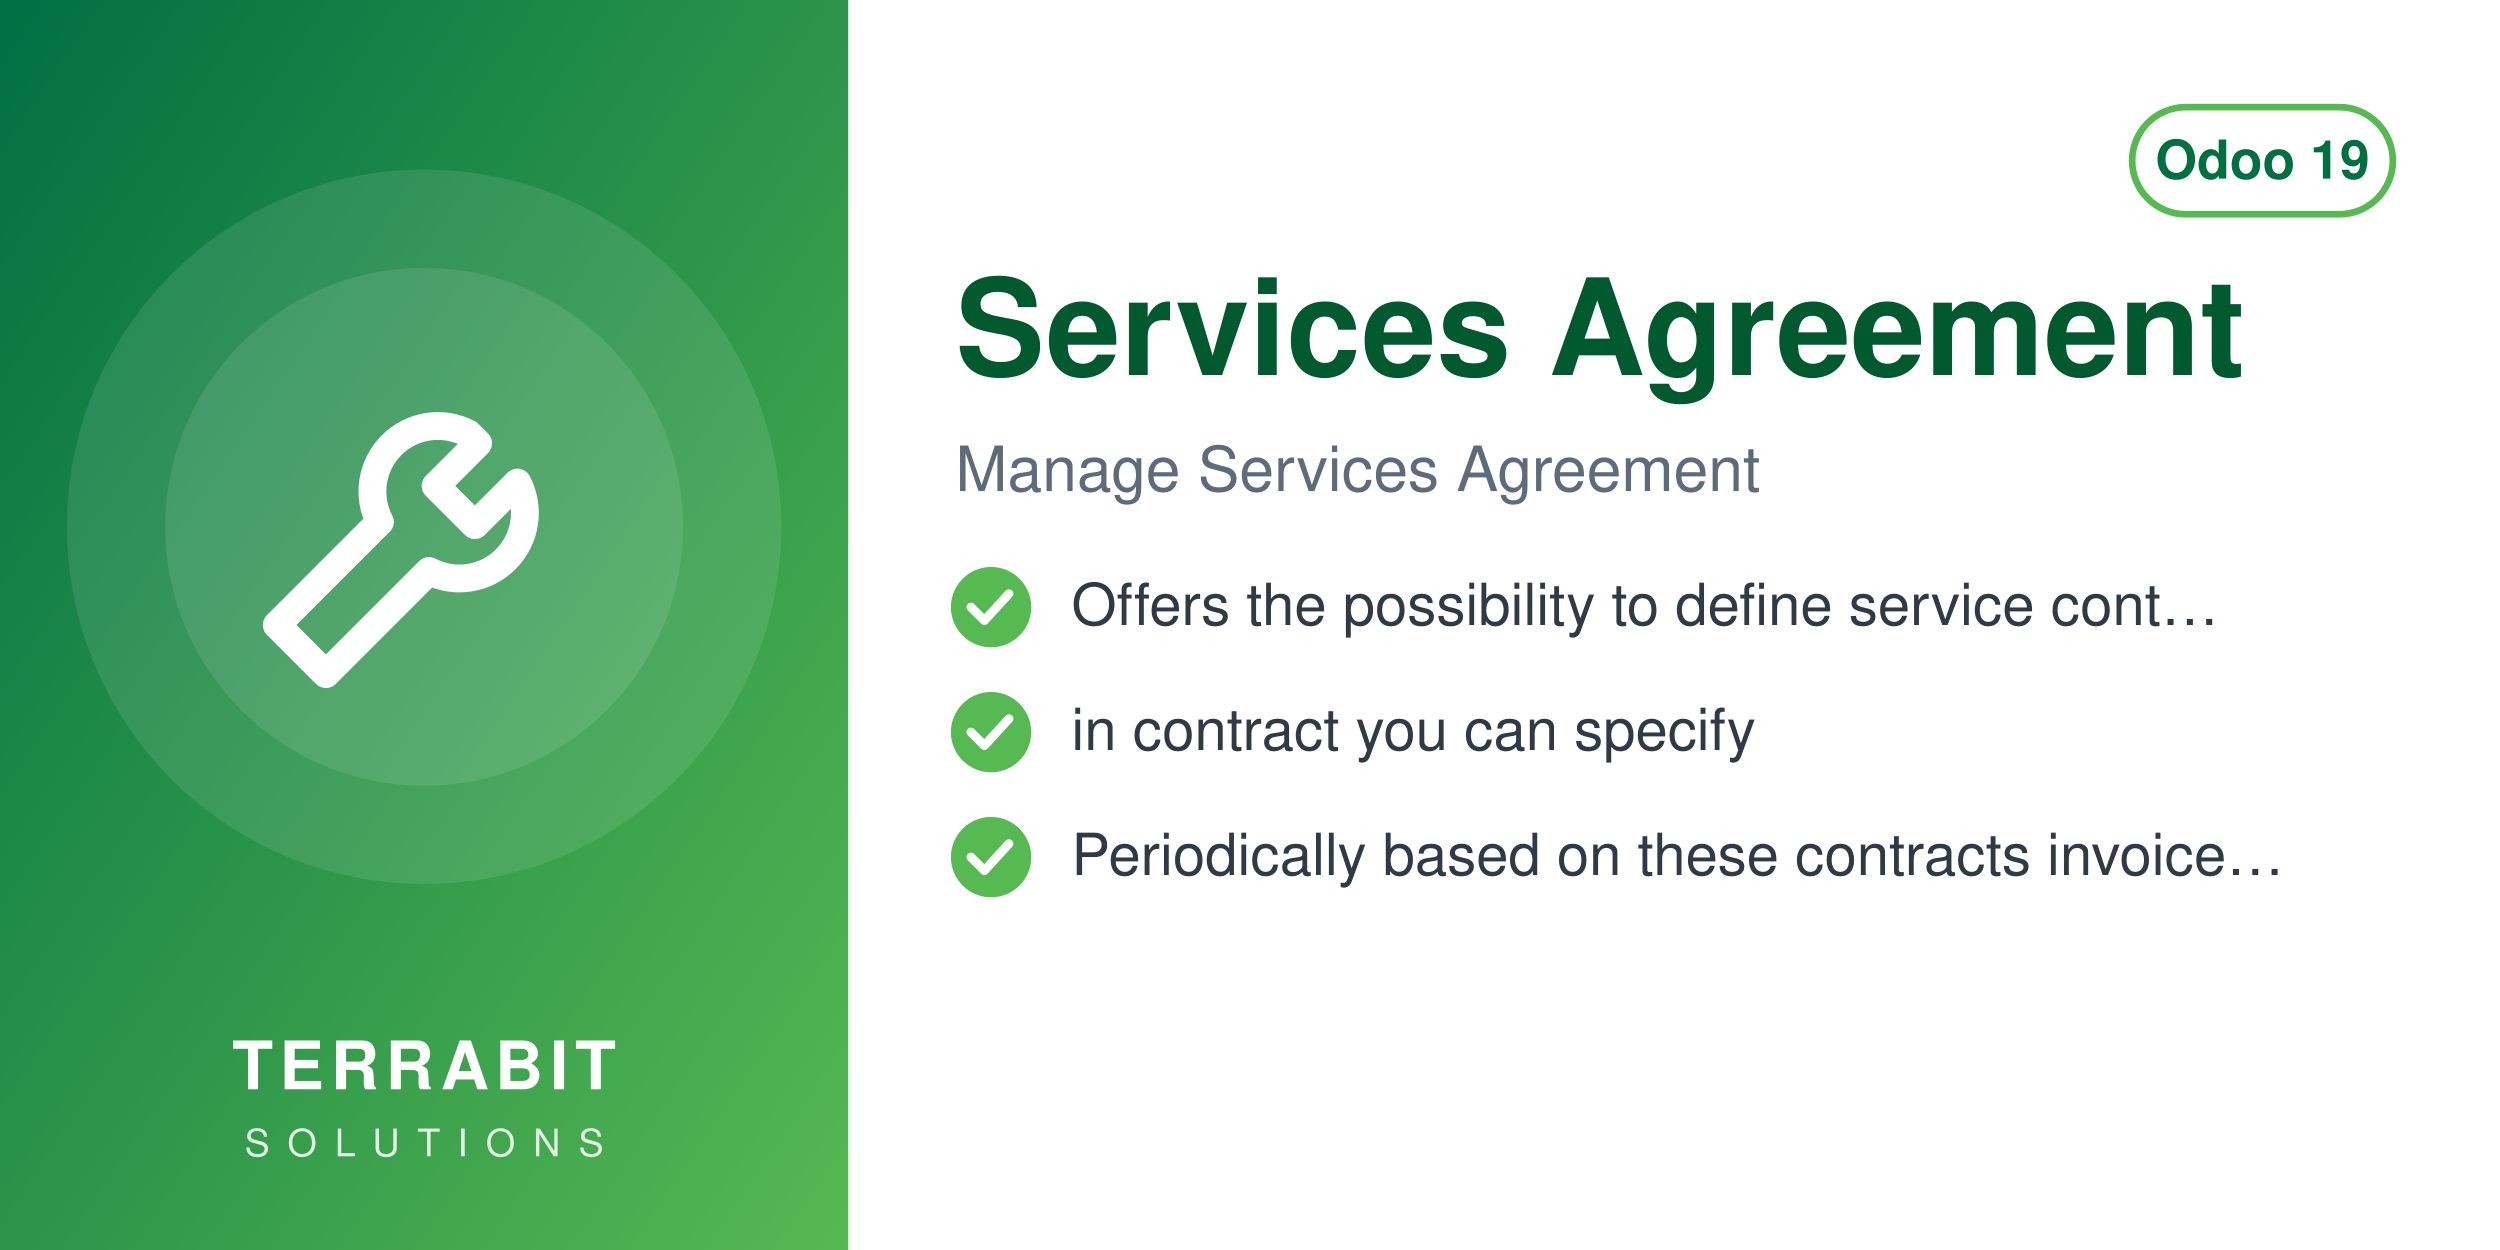
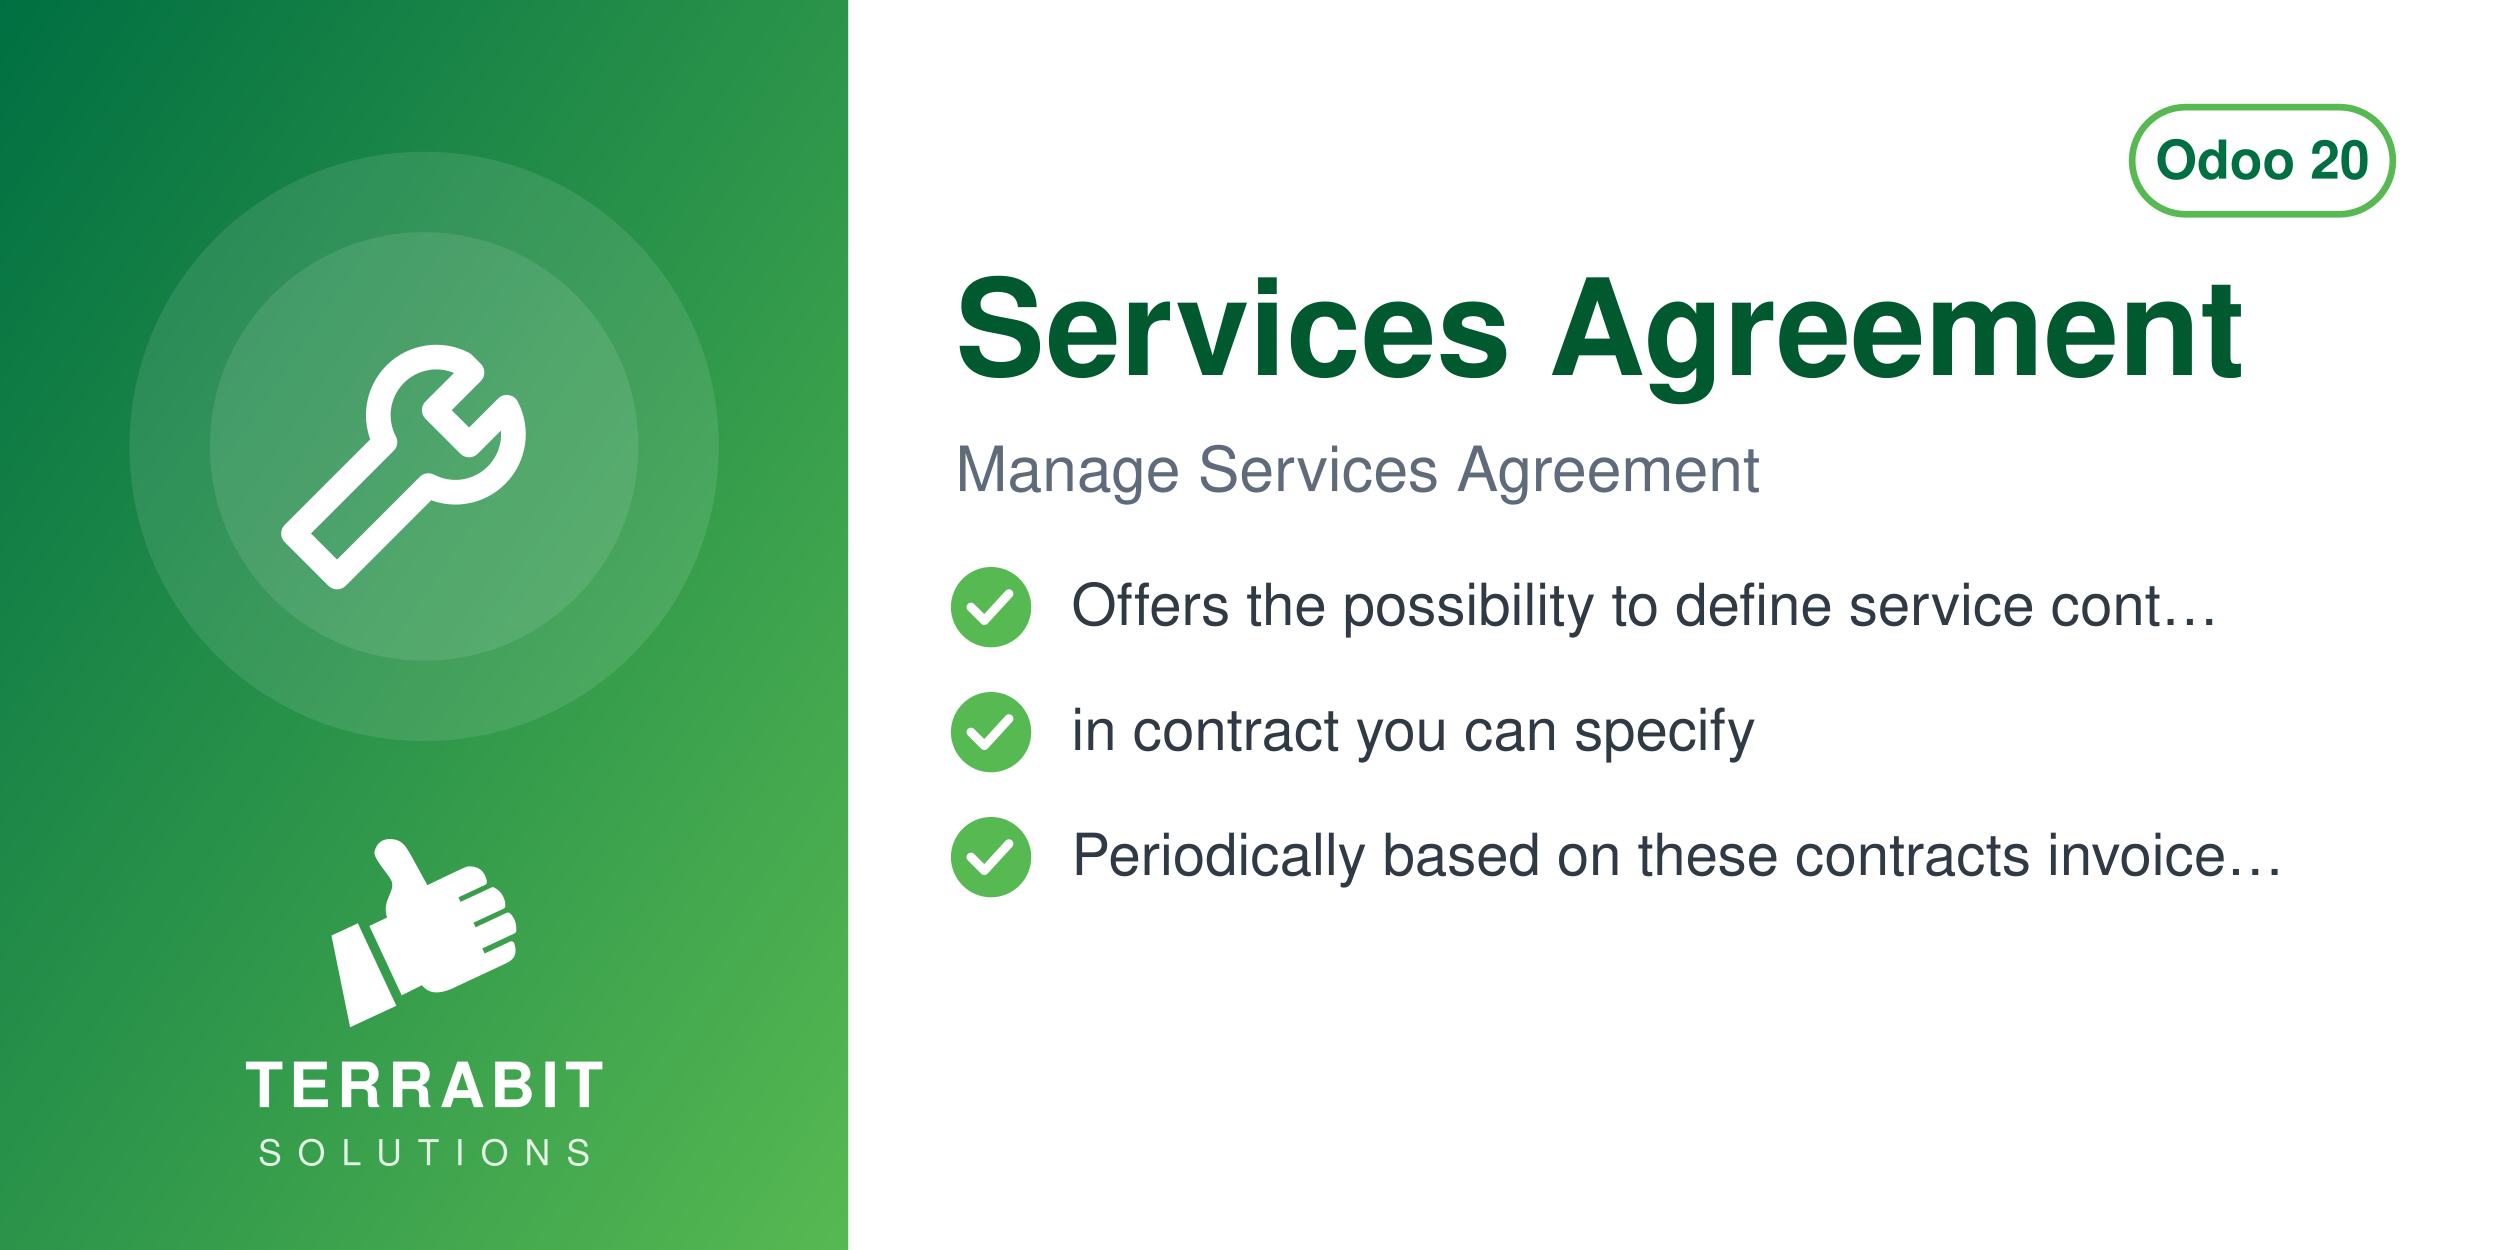
<svg xmlns="http://www.w3.org/2000/svg" width="560" height="280" viewBox="0 0 560 280">
  <defs>
    <linearGradient id="g" x1="0" y1="0" x2="1" y2="1">
      <stop offset="0" stop-color="#006F42" />
      <stop offset="1" stop-color="#57B952" />
    </linearGradient>
  </defs>
  <rect width="560" height="280" fill="#FFFFFF" />
  <rect width="190" height="280" fill="url(#g)" />
-   <circle cx="95.0" cy="118" r="80" fill="white" opacity="0.10" />
-   <circle cx="95.0" cy="118" r="58" fill="white" opacity="0.10" />
-   <svg x="51.0" y="74.0" width="88" height="88" viewBox="0 0 24 24">
+   <circle cx="95.0" cy="100" r="66" fill="white" opacity="0.10" />
+   <circle cx="95.0" cy="100" r="48" fill="white" opacity="0.10" />
+   <svg x="56.0" y="61.0" width="78" height="78" viewBox="0 0 24 24">
    <g fill="none" stroke="white" stroke-width="1.7" stroke-linecap="round" stroke-linejoin="round">
      <path d="M14.7 6.3a4 4 0 0 0-5.4 5.4L3 18l3 3 6.3-6.3a4 4 0 0 0 5.4-5.4l-2.6 2.6-2.4-2.4 2.6-2.6z" />
    </g>
  </svg>
-   <text x="95.0" y="244" text-anchor="middle" font-family="Helvetica,Arial,sans-serif" font-size="15" font-weight="800" letter-spacing="1.5" fill="white">TERRABIT</text>
-   <text x="95.0" y="259" text-anchor="middle" font-family="Helvetica,Arial,sans-serif" font-size="8.5" font-weight="500" letter-spacing="4" fill="white" opacity="0.85">SOLUTIONS</text>
+   <svg x="72.0" y="186" width="46" height="46" viewBox="4045 2535 3400 3400" preserveAspectRatio="xMidYMid meet">
+     <path fill="#FFFFFF" d="M4648.32 4073.59l636.59 1365.17 -765.09 355.96 -308.63 -1517.87 437.13 -203.26zm725.61 1192.32l336.75 -167.88c105.65,140.85 282.69,170.72 576.82,18.8l819.92 -382.33c181.4,-90.13 164.26,-214.57 130.07,-328.43 -4.28,-14.25 -13.68,-24.81 -27.34,-30.7 -13.67,-5.89 -27.61,-5.11 -41.09,1.18l-422.32 196.93 -39.04 -83.72 538.07 -250.91c16.64,-7.76 24.7,-27.69 25.58,-46.04 6.48,-134.33 -44.36,-230.89 -105.84,-285.23 -15.2,-13.44 -35.71,-15.59 -54.12,-7l-513.92 239.64 -35.6 -76.34 506.31 -236.1c17.69,-8.25 22.52,-36.93 21.83,-56.45 -4.1,-117.31 -67.62,-232.74 -187.72,-290.66 -13.94,-6.72 -28.64,-6.36 -42.69,0.19l-511.21 238.38 -35.37 -75.86 448.98 -209.36c20.44,-9.53 25.81,-42.28 21.02,-64.32 -41.02,-189.07 -167.92,-247.8 -318.14,-237.87 -29.39,1.94 -589.86,273.16 -665.95,310.54l-281.84 -513.57c-59.06,-93.13 -112.7,-221.7 -276.47,-245.13 -211.24,-30.22 -291.56,94.38 -316.89,203.13 -25.32,108.75 223.84,365.99 276.05,473.69 85.52,184.27 -161.86,318.11 -68.41,617.99l-292.54 139.94 535.09 1147.51z" />
+   </svg>
+   <text x="95.0" y="248" text-anchor="middle" font-family="Helvetica,Arial,sans-serif" font-size="14" font-weight="800" letter-spacing="1.4" fill="white">TERRABIT</text>
+   <text x="95.0" y="261" text-anchor="middle" font-family="Helvetica,Arial,sans-serif" font-size="8" font-weight="500" letter-spacing="3.6" fill="white" opacity="0.85">SOLUTIONS</text>
  <g>
    <rect x="477.6" y="24" width="58.4" height="24" rx="12" fill="none" stroke="#57B952" stroke-width="1.5" />
-     <text x="506.8" y="40" text-anchor="middle" font-family="Helvetica,Arial,sans-serif" font-size="12" font-weight="700" fill="#006F42">Odoo 19</text>
+     <text x="506.8" y="40" text-anchor="middle" font-family="Helvetica,Arial,sans-serif" font-size="12" font-weight="700" fill="#006F42">Odoo 20</text>
  </g>
  <text x="214" y="84" font-family="Helvetica,Arial,sans-serif" font-size="30" font-weight="700" fill="#00592F">Services Agreement</text>
  <text x="214" y="110" font-family="Helvetica,Arial,sans-serif" font-size="14" fill="#5F6B7A">Manage Services Agreement</text>
  <circle cx="222" cy="136" r="9" fill="#57B952" />
  <path d="M217.5 136 l3 3 l5.5 -6" fill="none" stroke="white" stroke-width="2" stroke-linecap="round" stroke-linejoin="round" />
  <text x="240" y="140" font-family="Helvetica,Arial,sans-serif" font-size="13" fill="#2F3A45">Offers the possibility to define service cont…</text>
  <circle cx="222" cy="164" r="9" fill="#57B952" />
  <path d="M217.5 164 l3 3 l5.5 -6" fill="none" stroke="white" stroke-width="2" stroke-linecap="round" stroke-linejoin="round" />
  <text x="240" y="168" font-family="Helvetica,Arial,sans-serif" font-size="13" fill="#2F3A45">in contract you can specify</text>
  <circle cx="222" cy="192" r="9" fill="#57B952" />
  <path d="M217.5 192 l3 3 l5.5 -6" fill="none" stroke="white" stroke-width="2" stroke-linecap="round" stroke-linejoin="round" />
  <text x="240" y="196" font-family="Helvetica,Arial,sans-serif" font-size="13" fill="#2F3A45">Periodically based on these contracts invoice…</text>
</svg>
